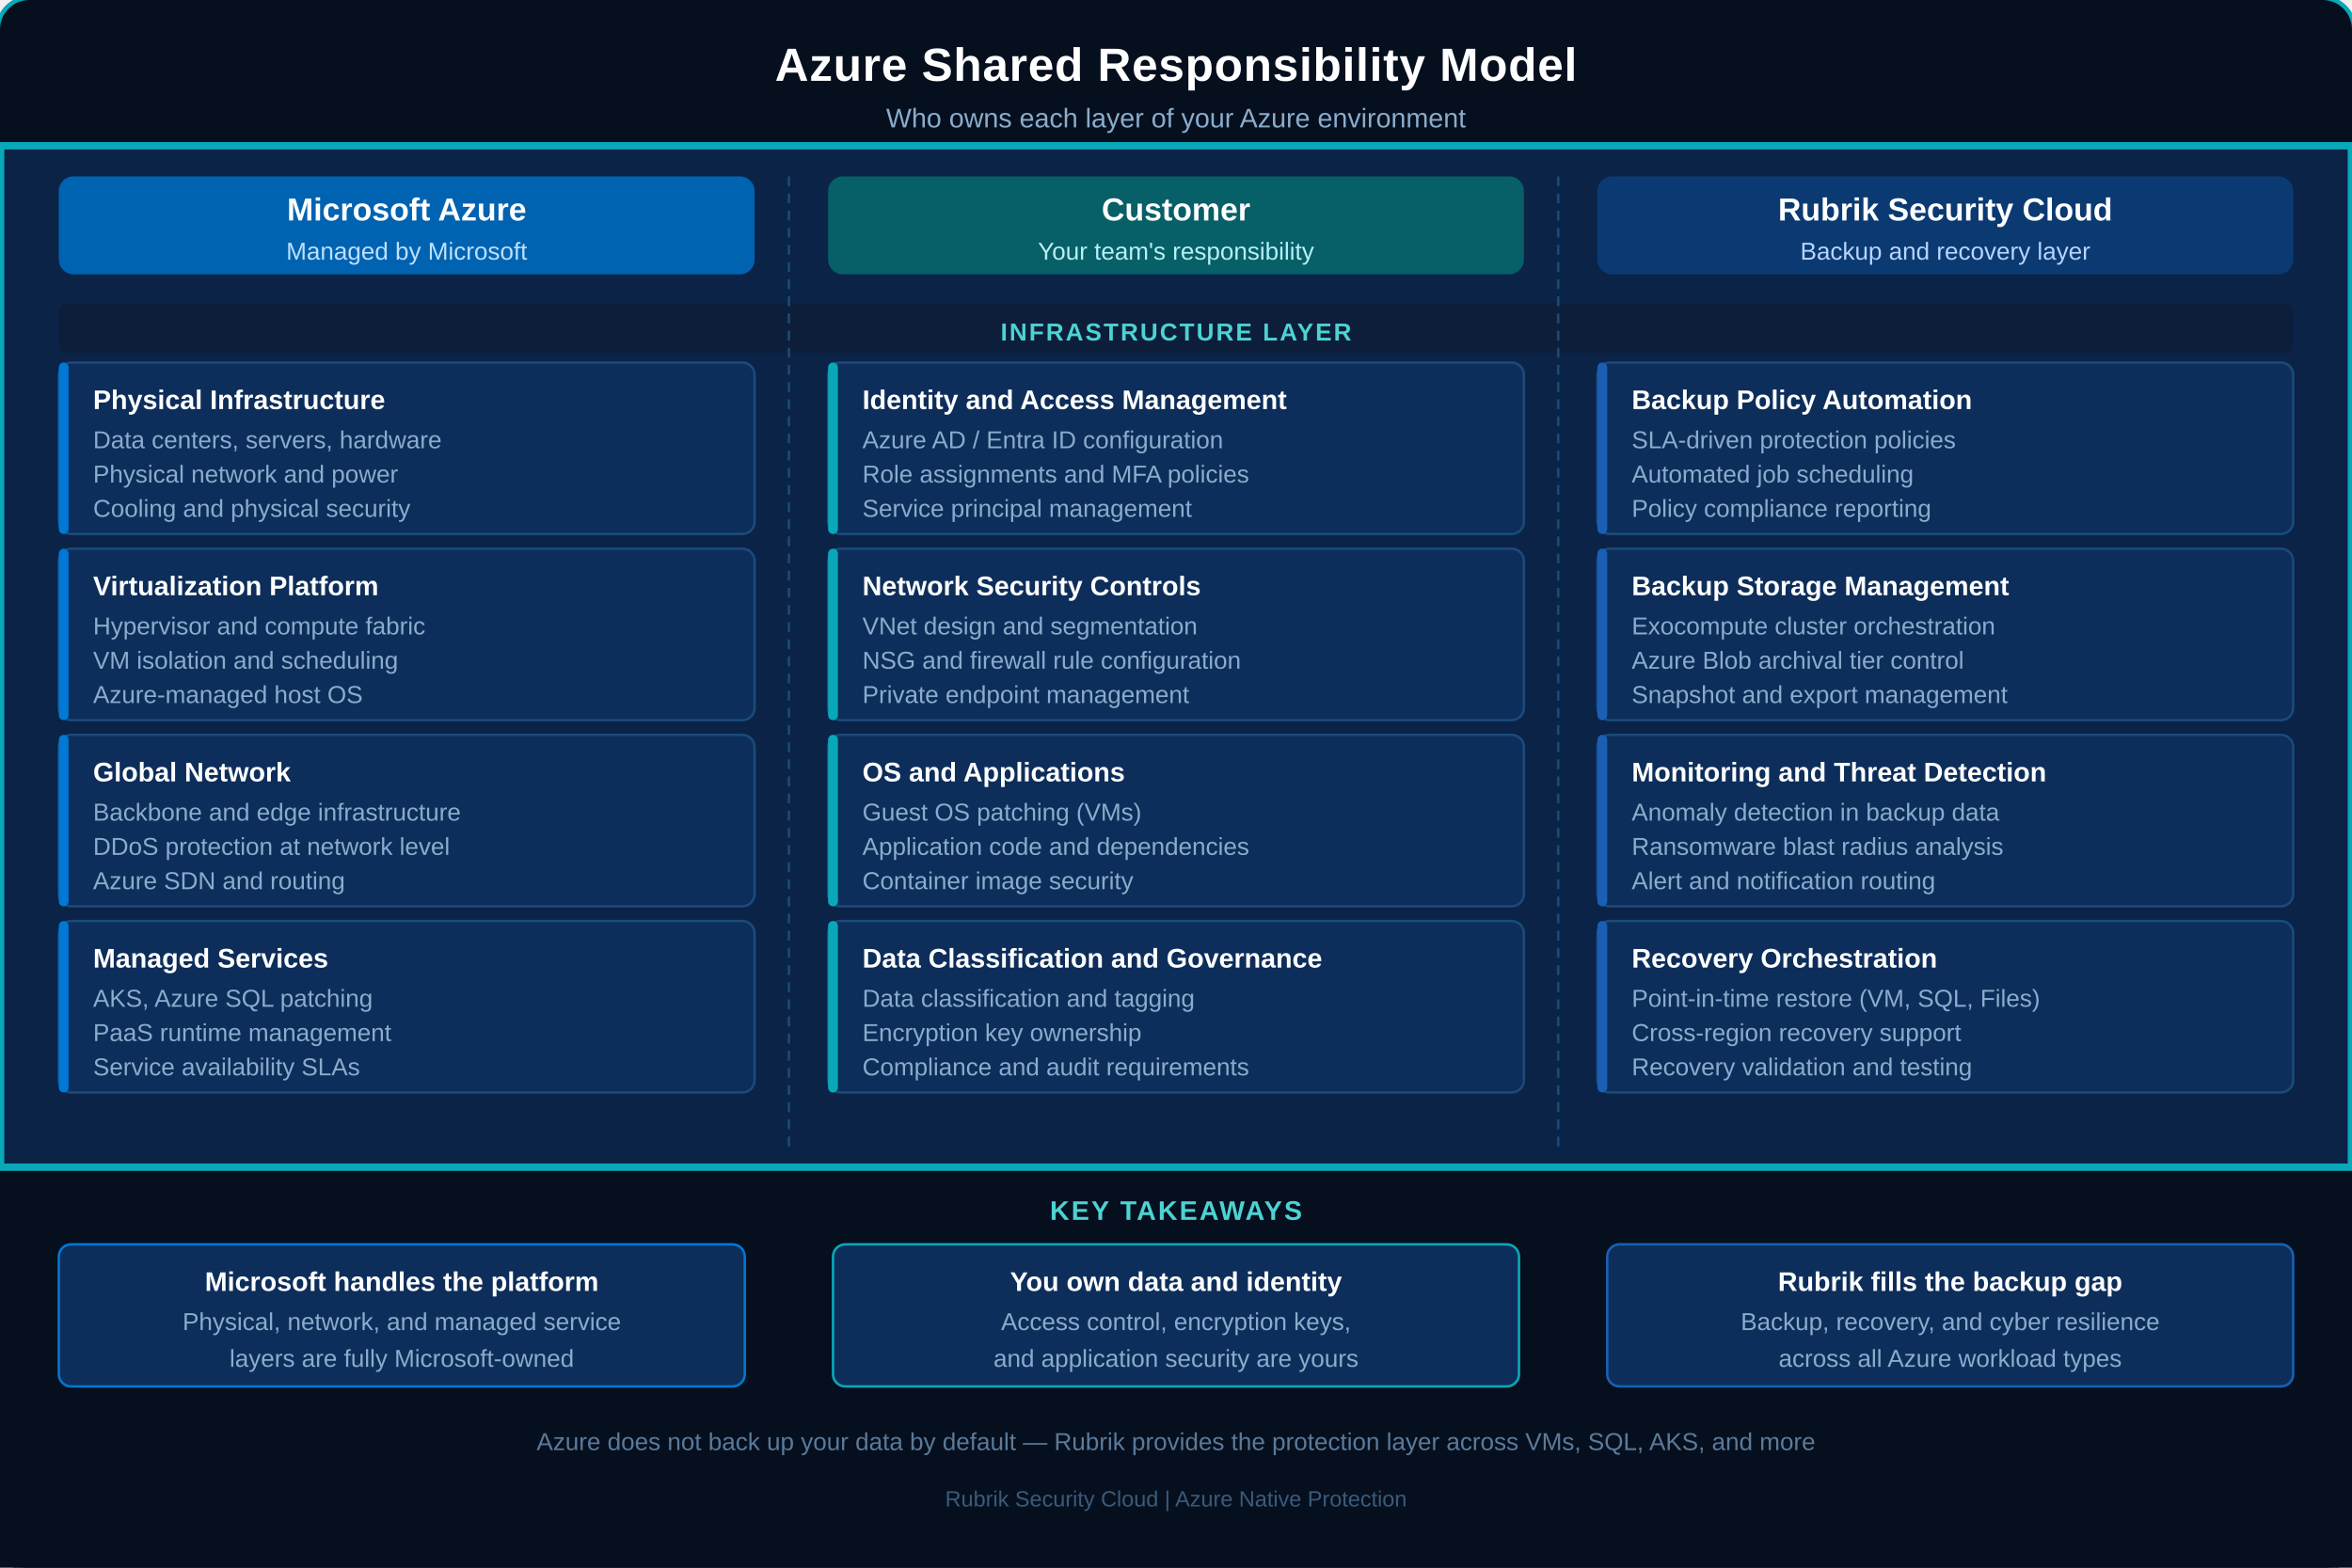
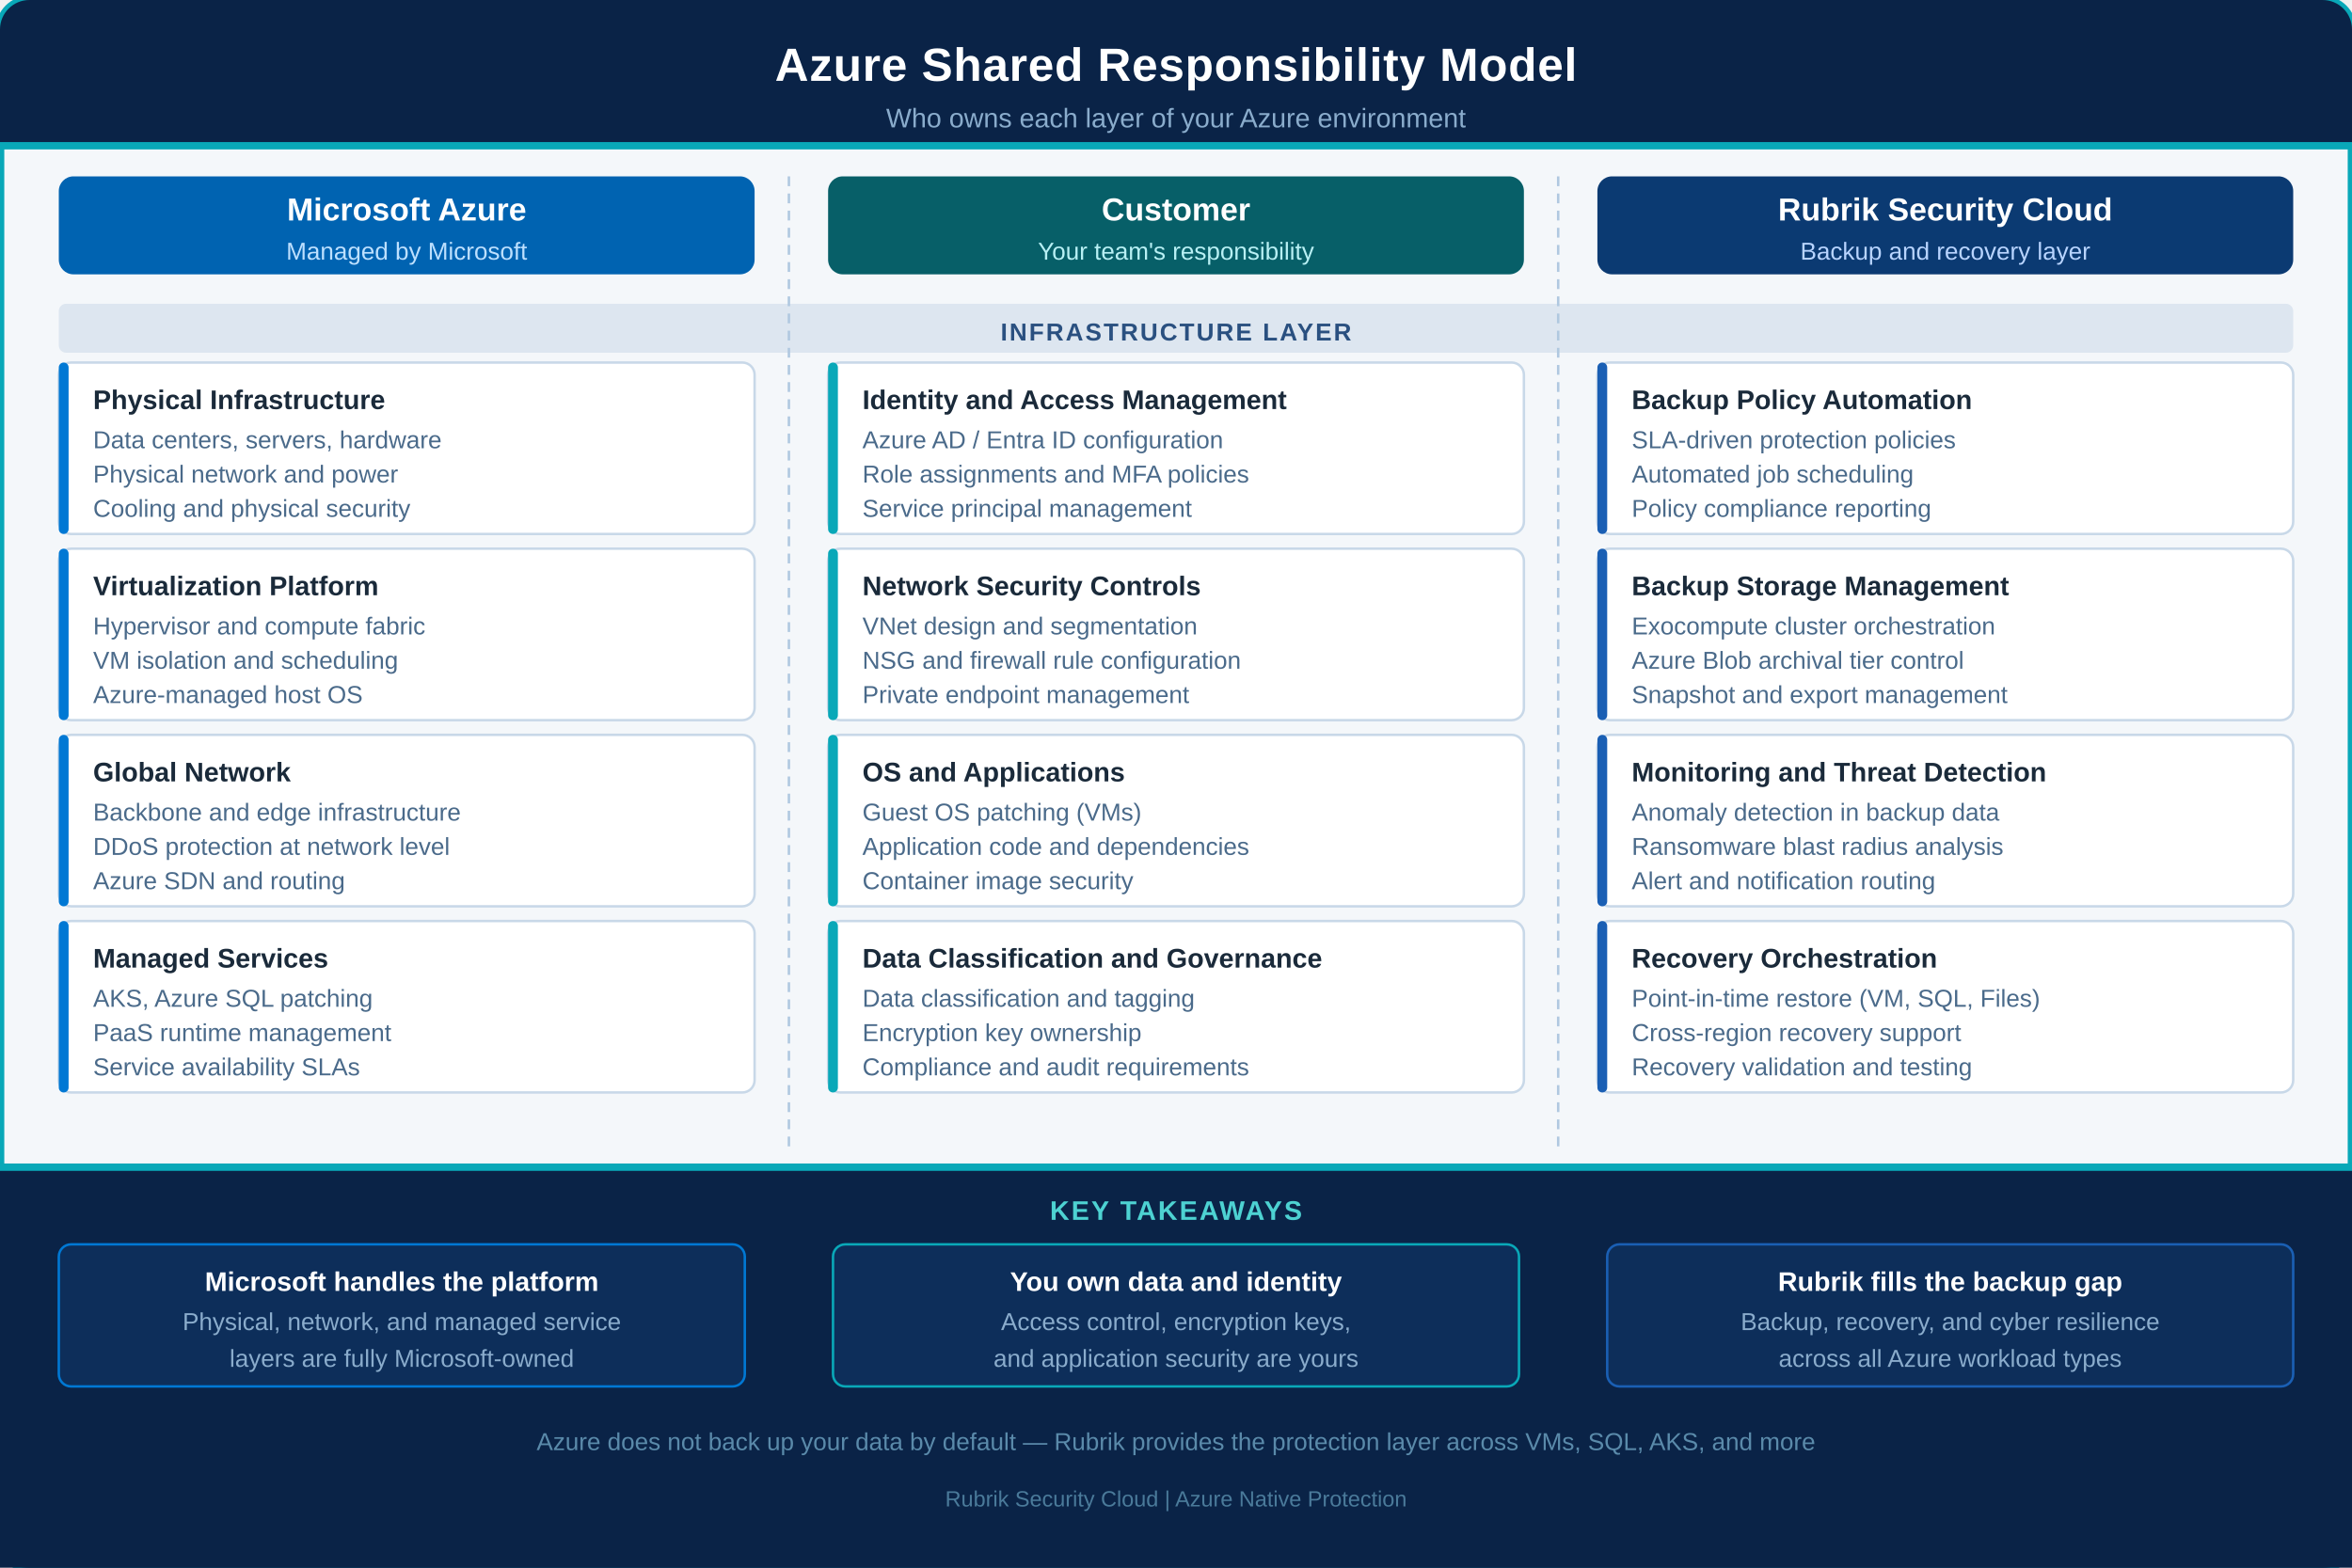
<svg xmlns="http://www.w3.org/2000/svg" width="960" height="640" viewBox="0 0 960 640" font-family="Segoe UI, Calibri, Arial, sans-serif">
-   <rect width="960" height="640" fill="#0A2347" rx="12" />
+   <rect width="960" height="640" fill="#F4F7FA" rx="12" />
  <rect width="960" height="640" fill="none" stroke="#09A8B8" stroke-width="3.5" rx="12" />
-   <rect x="0" y="0" width="960" height="60" fill="#060F1E" rx="12" />
-   <rect x="0" y="48" width="960" height="12" fill="#060F1E" />
+   <rect x="0" y="0" width="960" height="60" fill="#0A2347" rx="12" />
+   <rect x="0" y="48" width="960" height="12" fill="#0A2347" />
  <rect x="0" y="58" width="960" height="3" fill="#09A8B8" />
  <text x="480" y="33" text-anchor="middle" fill="#FFFFFF" font-size="19" font-weight="bold" letter-spacing="0.3">Azure Shared Responsibility Model</text>
  <text x="480" y="52" text-anchor="middle" fill="#8AACCC" font-size="11">Who owns each layer of your Azure environment</text>
  <rect x="24" y="72" width="284" height="40" fill="#0063B1" rx="6" />
  <text x="166" y="90" text-anchor="middle" fill="#FFFFFF" font-size="13" font-weight="bold">Microsoft Azure</text>
  <text x="166" y="106" text-anchor="middle" fill="#BDE0FF" font-size="10">Managed by Microsoft</text>
  <rect x="338" y="72" width="284" height="40" fill="#075F68" rx="6" />
  <text x="480" y="90" text-anchor="middle" fill="#FFFFFF" font-size="13" font-weight="bold">Customer</text>
  <text x="480" y="106" text-anchor="middle" fill="#B8F0F4" font-size="10">Your team's responsibility</text>
  <rect x="652" y="72" width="284" height="40" fill="#0B3A72" rx="6" />
  <text x="794" y="90" text-anchor="middle" fill="#FFFFFF" font-size="13" font-weight="bold">Rubrik Security Cloud</text>
  <text x="794" y="106" text-anchor="middle" fill="#B8D4FF" font-size="10">Backup and recovery layer</text>
-   <rect x="24" y="124" width="912" height="20" fill="#0C1E3A" rx="3" />
-   <text x="480" y="139" text-anchor="middle" fill="#4DD2D2" font-size="10" font-weight="bold" letter-spacing="0.8">INFRASTRUCTURE LAYER</text>
-   <line x1="322" y1="72" x2="322" y2="470" stroke="#1A4A7A" stroke-width="1" stroke-dasharray="4,3" />
-   <line x1="636" y1="72" x2="636" y2="470" stroke="#1A4A7A" stroke-width="1" stroke-dasharray="4,3" />
-   <rect x="24" y="148" width="284" height="70" fill="#0D2E5A" rx="5" stroke="#1A4A7A" stroke-width="1" />
+   <rect x="24" y="124" width="912" height="20" fill="#DDE6F0" rx="3" />
+   <text x="480" y="139" text-anchor="middle" fill="#2A5080" font-size="10" font-weight="bold" letter-spacing="0.8">INFRASTRUCTURE LAYER</text>
+   <line x1="322" y1="72" x2="322" y2="470" stroke="#B0C8E0" stroke-width="1" stroke-dasharray="4,3" />
+   <line x1="636" y1="72" x2="636" y2="470" stroke="#B0C8E0" stroke-width="1" stroke-dasharray="4,3" />
+   <rect x="24" y="148" width="284" height="70" fill="#FFFFFF" rx="5" stroke="#C8D8E8" stroke-width="1" />
  <rect x="24" y="148" width="4" height="70" fill="#0078D4" rx="2" />
-   <text x="38" y="167" fill="#FFFFFF" font-size="11" font-weight="bold">Physical Infrastructure</text>
-   <text x="38" y="183" fill="#8AACCC" font-size="10">Data centers, servers, hardware</text>
-   <text x="38" y="197" fill="#8AACCC" font-size="10">Physical network and power</text>
-   <text x="38" y="211" fill="#8AACCC" font-size="10">Cooling and physical security</text>
-   <rect x="24" y="224" width="284" height="70" fill="#0D2E5A" rx="5" stroke="#1A4A7A" stroke-width="1" />
+   <text x="38" y="167" fill="#1A2A3A" font-size="11" font-weight="bold">Physical Infrastructure</text>
+   <text x="38" y="183" fill="#4A6A8A" font-size="10">Data centers, servers, hardware</text>
+   <text x="38" y="197" fill="#4A6A8A" font-size="10">Physical network and power</text>
+   <text x="38" y="211" fill="#4A6A8A" font-size="10">Cooling and physical security</text>
+   <rect x="24" y="224" width="284" height="70" fill="#FFFFFF" rx="5" stroke="#C8D8E8" stroke-width="1" />
  <rect x="24" y="224" width="4" height="70" fill="#0078D4" rx="2" />
-   <text x="38" y="243" fill="#FFFFFF" font-size="11" font-weight="bold">Virtualization Platform</text>
-   <text x="38" y="259" fill="#8AACCC" font-size="10">Hypervisor and compute fabric</text>
-   <text x="38" y="273" fill="#8AACCC" font-size="10">VM isolation and scheduling</text>
-   <text x="38" y="287" fill="#8AACCC" font-size="10">Azure-managed host OS</text>
-   <rect x="24" y="300" width="284" height="70" fill="#0D2E5A" rx="5" stroke="#1A4A7A" stroke-width="1" />
+   <text x="38" y="243" fill="#1A2A3A" font-size="11" font-weight="bold">Virtualization Platform</text>
+   <text x="38" y="259" fill="#4A6A8A" font-size="10">Hypervisor and compute fabric</text>
+   <text x="38" y="273" fill="#4A6A8A" font-size="10">VM isolation and scheduling</text>
+   <text x="38" y="287" fill="#4A6A8A" font-size="10">Azure-managed host OS</text>
+   <rect x="24" y="300" width="284" height="70" fill="#FFFFFF" rx="5" stroke="#C8D8E8" stroke-width="1" />
  <rect x="24" y="300" width="4" height="70" fill="#0078D4" rx="2" />
-   <text x="38" y="319" fill="#FFFFFF" font-size="11" font-weight="bold">Global Network</text>
-   <text x="38" y="335" fill="#8AACCC" font-size="10">Backbone and edge infrastructure</text>
-   <text x="38" y="349" fill="#8AACCC" font-size="10">DDoS protection at network level</text>
-   <text x="38" y="363" fill="#8AACCC" font-size="10">Azure SDN and routing</text>
-   <rect x="24" y="376" width="284" height="70" fill="#0D2E5A" rx="5" stroke="#1A4A7A" stroke-width="1" />
+   <text x="38" y="319" fill="#1A2A3A" font-size="11" font-weight="bold">Global Network</text>
+   <text x="38" y="335" fill="#4A6A8A" font-size="10">Backbone and edge infrastructure</text>
+   <text x="38" y="349" fill="#4A6A8A" font-size="10">DDoS protection at network level</text>
+   <text x="38" y="363" fill="#4A6A8A" font-size="10">Azure SDN and routing</text>
+   <rect x="24" y="376" width="284" height="70" fill="#FFFFFF" rx="5" stroke="#C8D8E8" stroke-width="1" />
  <rect x="24" y="376" width="4" height="70" fill="#0078D4" rx="2" />
-   <text x="38" y="395" fill="#FFFFFF" font-size="11" font-weight="bold">Managed Services</text>
-   <text x="38" y="411" fill="#8AACCC" font-size="10">AKS, Azure SQL patching</text>
-   <text x="38" y="425" fill="#8AACCC" font-size="10">PaaS runtime management</text>
-   <text x="38" y="439" fill="#8AACCC" font-size="10">Service availability SLAs</text>
-   <rect x="338" y="148" width="284" height="70" fill="#0D2E5A" rx="5" stroke="#1A4A7A" stroke-width="1" />
+   <text x="38" y="395" fill="#1A2A3A" font-size="11" font-weight="bold">Managed Services</text>
+   <text x="38" y="411" fill="#4A6A8A" font-size="10">AKS, Azure SQL patching</text>
+   <text x="38" y="425" fill="#4A6A8A" font-size="10">PaaS runtime management</text>
+   <text x="38" y="439" fill="#4A6A8A" font-size="10">Service availability SLAs</text>
+   <rect x="338" y="148" width="284" height="70" fill="#FFFFFF" rx="5" stroke="#C8D8E8" stroke-width="1" />
  <rect x="338" y="148" width="4" height="70" fill="#09A8B8" rx="2" />
-   <text x="352" y="167" fill="#FFFFFF" font-size="11" font-weight="bold">Identity and Access Management</text>
-   <text x="352" y="183" fill="#8AACCC" font-size="10">Azure AD / Entra ID configuration</text>
-   <text x="352" y="197" fill="#8AACCC" font-size="10">Role assignments and MFA policies</text>
-   <text x="352" y="211" fill="#8AACCC" font-size="10">Service principal management</text>
-   <rect x="338" y="224" width="284" height="70" fill="#0D2E5A" rx="5" stroke="#1A4A7A" stroke-width="1" />
+   <text x="352" y="167" fill="#1A2A3A" font-size="11" font-weight="bold">Identity and Access Management</text>
+   <text x="352" y="183" fill="#4A6A8A" font-size="10">Azure AD / Entra ID configuration</text>
+   <text x="352" y="197" fill="#4A6A8A" font-size="10">Role assignments and MFA policies</text>
+   <text x="352" y="211" fill="#4A6A8A" font-size="10">Service principal management</text>
+   <rect x="338" y="224" width="284" height="70" fill="#FFFFFF" rx="5" stroke="#C8D8E8" stroke-width="1" />
  <rect x="338" y="224" width="4" height="70" fill="#09A8B8" rx="2" />
-   <text x="352" y="243" fill="#FFFFFF" font-size="11" font-weight="bold">Network Security Controls</text>
-   <text x="352" y="259" fill="#8AACCC" font-size="10">VNet design and segmentation</text>
-   <text x="352" y="273" fill="#8AACCC" font-size="10">NSG and firewall rule configuration</text>
-   <text x="352" y="287" fill="#8AACCC" font-size="10">Private endpoint management</text>
-   <rect x="338" y="300" width="284" height="70" fill="#0D2E5A" rx="5" stroke="#1A4A7A" stroke-width="1" />
+   <text x="352" y="243" fill="#1A2A3A" font-size="11" font-weight="bold">Network Security Controls</text>
+   <text x="352" y="259" fill="#4A6A8A" font-size="10">VNet design and segmentation</text>
+   <text x="352" y="273" fill="#4A6A8A" font-size="10">NSG and firewall rule configuration</text>
+   <text x="352" y="287" fill="#4A6A8A" font-size="10">Private endpoint management</text>
+   <rect x="338" y="300" width="284" height="70" fill="#FFFFFF" rx="5" stroke="#C8D8E8" stroke-width="1" />
  <rect x="338" y="300" width="4" height="70" fill="#09A8B8" rx="2" />
-   <text x="352" y="319" fill="#FFFFFF" font-size="11" font-weight="bold">OS and Applications</text>
-   <text x="352" y="335" fill="#8AACCC" font-size="10">Guest OS patching (VMs)</text>
-   <text x="352" y="349" fill="#8AACCC" font-size="10">Application code and dependencies</text>
-   <text x="352" y="363" fill="#8AACCC" font-size="10">Container image security</text>
-   <rect x="338" y="376" width="284" height="70" fill="#0D2E5A" rx="5" stroke="#1A4A7A" stroke-width="1" />
+   <text x="352" y="319" fill="#1A2A3A" font-size="11" font-weight="bold">OS and Applications</text>
+   <text x="352" y="335" fill="#4A6A8A" font-size="10">Guest OS patching (VMs)</text>
+   <text x="352" y="349" fill="#4A6A8A" font-size="10">Application code and dependencies</text>
+   <text x="352" y="363" fill="#4A6A8A" font-size="10">Container image security</text>
+   <rect x="338" y="376" width="284" height="70" fill="#FFFFFF" rx="5" stroke="#C8D8E8" stroke-width="1" />
  <rect x="338" y="376" width="4" height="70" fill="#09A8B8" rx="2" />
-   <text x="352" y="395" fill="#FFFFFF" font-size="11" font-weight="bold">Data Classification and Governance</text>
-   <text x="352" y="411" fill="#8AACCC" font-size="10">Data classification and tagging</text>
-   <text x="352" y="425" fill="#8AACCC" font-size="10">Encryption key ownership</text>
-   <text x="352" y="439" fill="#8AACCC" font-size="10">Compliance and audit requirements</text>
-   <rect x="652" y="148" width="284" height="70" fill="#0D2E5A" rx="5" stroke="#1A4A7A" stroke-width="1" />
+   <text x="352" y="395" fill="#1A2A3A" font-size="11" font-weight="bold">Data Classification and Governance</text>
+   <text x="352" y="411" fill="#4A6A8A" font-size="10">Data classification and tagging</text>
+   <text x="352" y="425" fill="#4A6A8A" font-size="10">Encryption key ownership</text>
+   <text x="352" y="439" fill="#4A6A8A" font-size="10">Compliance and audit requirements</text>
+   <rect x="652" y="148" width="284" height="70" fill="#FFFFFF" rx="5" stroke="#C8D8E8" stroke-width="1" />
  <rect x="652" y="148" width="4" height="70" fill="#1A5FB4" rx="2" />
-   <text x="666" y="167" fill="#FFFFFF" font-size="11" font-weight="bold">Backup Policy Automation</text>
-   <text x="666" y="183" fill="#8AACCC" font-size="10">SLA-driven protection policies</text>
-   <text x="666" y="197" fill="#8AACCC" font-size="10">Automated job scheduling</text>
-   <text x="666" y="211" fill="#8AACCC" font-size="10">Policy compliance reporting</text>
-   <rect x="652" y="224" width="284" height="70" fill="#0D2E5A" rx="5" stroke="#1A4A7A" stroke-width="1" />
+   <text x="666" y="167" fill="#1A2A3A" font-size="11" font-weight="bold">Backup Policy Automation</text>
+   <text x="666" y="183" fill="#4A6A8A" font-size="10">SLA-driven protection policies</text>
+   <text x="666" y="197" fill="#4A6A8A" font-size="10">Automated job scheduling</text>
+   <text x="666" y="211" fill="#4A6A8A" font-size="10">Policy compliance reporting</text>
+   <rect x="652" y="224" width="284" height="70" fill="#FFFFFF" rx="5" stroke="#C8D8E8" stroke-width="1" />
  <rect x="652" y="224" width="4" height="70" fill="#1A5FB4" rx="2" />
-   <text x="666" y="243" fill="#FFFFFF" font-size="11" font-weight="bold">Backup Storage Management</text>
-   <text x="666" y="259" fill="#8AACCC" font-size="10">Exocompute cluster orchestration</text>
-   <text x="666" y="273" fill="#8AACCC" font-size="10">Azure Blob archival tier control</text>
-   <text x="666" y="287" fill="#8AACCC" font-size="10">Snapshot and export management</text>
-   <rect x="652" y="300" width="284" height="70" fill="#0D2E5A" rx="5" stroke="#1A4A7A" stroke-width="1" />
+   <text x="666" y="243" fill="#1A2A3A" font-size="11" font-weight="bold">Backup Storage Management</text>
+   <text x="666" y="259" fill="#4A6A8A" font-size="10">Exocompute cluster orchestration</text>
+   <text x="666" y="273" fill="#4A6A8A" font-size="10">Azure Blob archival tier control</text>
+   <text x="666" y="287" fill="#4A6A8A" font-size="10">Snapshot and export management</text>
+   <rect x="652" y="300" width="284" height="70" fill="#FFFFFF" rx="5" stroke="#C8D8E8" stroke-width="1" />
  <rect x="652" y="300" width="4" height="70" fill="#1A5FB4" rx="2" />
-   <text x="666" y="319" fill="#FFFFFF" font-size="11" font-weight="bold">Monitoring and Threat Detection</text>
-   <text x="666" y="335" fill="#8AACCC" font-size="10">Anomaly detection in backup data</text>
-   <text x="666" y="349" fill="#8AACCC" font-size="10">Ransomware blast radius analysis</text>
-   <text x="666" y="363" fill="#8AACCC" font-size="10">Alert and notification routing</text>
-   <rect x="652" y="376" width="284" height="70" fill="#0D2E5A" rx="5" stroke="#1A4A7A" stroke-width="1" />
+   <text x="666" y="319" fill="#1A2A3A" font-size="11" font-weight="bold">Monitoring and Threat Detection</text>
+   <text x="666" y="335" fill="#4A6A8A" font-size="10">Anomaly detection in backup data</text>
+   <text x="666" y="349" fill="#4A6A8A" font-size="10">Ransomware blast radius analysis</text>
+   <text x="666" y="363" fill="#4A6A8A" font-size="10">Alert and notification routing</text>
+   <rect x="652" y="376" width="284" height="70" fill="#FFFFFF" rx="5" stroke="#C8D8E8" stroke-width="1" />
  <rect x="652" y="376" width="4" height="70" fill="#1A5FB4" rx="2" />
-   <text x="666" y="395" fill="#FFFFFF" font-size="11" font-weight="bold">Recovery Orchestration</text>
-   <text x="666" y="411" fill="#8AACCC" font-size="10">Point-in-time restore (VM, SQL, Files)</text>
-   <text x="666" y="425" fill="#8AACCC" font-size="10">Cross-region recovery support</text>
-   <text x="666" y="439" fill="#8AACCC" font-size="10">Recovery validation and testing</text>
-   <rect x="0" y="475" width="960" height="165" fill="#060F1E" rx="0" />
-   <rect x="0" y="628" width="960" height="12" fill="#060F1E" rx="12" />
+   <text x="666" y="395" fill="#1A2A3A" font-size="11" font-weight="bold">Recovery Orchestration</text>
+   <text x="666" y="411" fill="#4A6A8A" font-size="10">Point-in-time restore (VM, SQL, Files)</text>
+   <text x="666" y="425" fill="#4A6A8A" font-size="10">Cross-region recovery support</text>
+   <text x="666" y="439" fill="#4A6A8A" font-size="10">Recovery validation and testing</text>
+   <rect x="0" y="475" width="960" height="165" fill="#0A2347" rx="0" />
+   <rect x="0" y="628" width="960" height="12" fill="#0A2347" rx="12" />
  <rect x="0" y="475" width="960" height="3" fill="#09A8B8" />
  <text x="480" y="498" text-anchor="middle" fill="#4DD2D2" font-size="11" font-weight="bold" letter-spacing="0.8">KEY TAKEAWAYS</text>
  <rect x="24" y="508" width="280" height="58" fill="#0D2E5A" rx="5" stroke="#0078D4" stroke-width="1" />
  <text x="164" y="527" text-anchor="middle" fill="#FFFFFF" font-size="11" font-weight="bold">Microsoft handles the platform</text>
  <text x="164" y="543" text-anchor="middle" fill="#8AACCC" font-size="10">Physical, network, and managed service</text>
  <text x="164" y="558" text-anchor="middle" fill="#8AACCC" font-size="10">layers are fully Microsoft-owned</text>
  <rect x="340" y="508" width="280" height="58" fill="#0D2E5A" rx="5" stroke="#09A8B8" stroke-width="1" />
  <text x="480" y="527" text-anchor="middle" fill="#FFFFFF" font-size="11" font-weight="bold">You own data and identity</text>
  <text x="480" y="543" text-anchor="middle" fill="#8AACCC" font-size="10">Access control, encryption keys,</text>
  <text x="480" y="558" text-anchor="middle" fill="#8AACCC" font-size="10">and application security are yours</text>
  <rect x="656" y="508" width="280" height="58" fill="#0D2E5A" rx="5" stroke="#1A5FB4" stroke-width="1" />
  <text x="796" y="527" text-anchor="middle" fill="#FFFFFF" font-size="11" font-weight="bold">Rubrik fills the backup gap</text>
  <text x="796" y="543" text-anchor="middle" fill="#8AACCC" font-size="10">Backup, recovery, and cyber resilience</text>
  <text x="796" y="558" text-anchor="middle" fill="#8AACCC" font-size="10">across all Azure workload types</text>
-   <text x="480" y="592" text-anchor="middle" fill="#5A7A9A" font-size="10">Azure does not back up your data by default — Rubrik provides the protection layer across VMs, SQL, AKS, and more</text>
-   <text x="480" y="615" text-anchor="middle" fill="#3A5A7A" font-size="9">Rubrik Security Cloud  |  Azure Native Protection</text>
+   <text x="480" y="592" text-anchor="middle" fill="#5A8AAA" font-size="10">Azure does not back up your data by default — Rubrik provides the protection layer across VMs, SQL, AKS, and more</text>
+   <text x="480" y="615" text-anchor="middle" fill="#4A7A9A" font-size="9">Rubrik Security Cloud  |  Azure Native Protection</text>
</svg>
